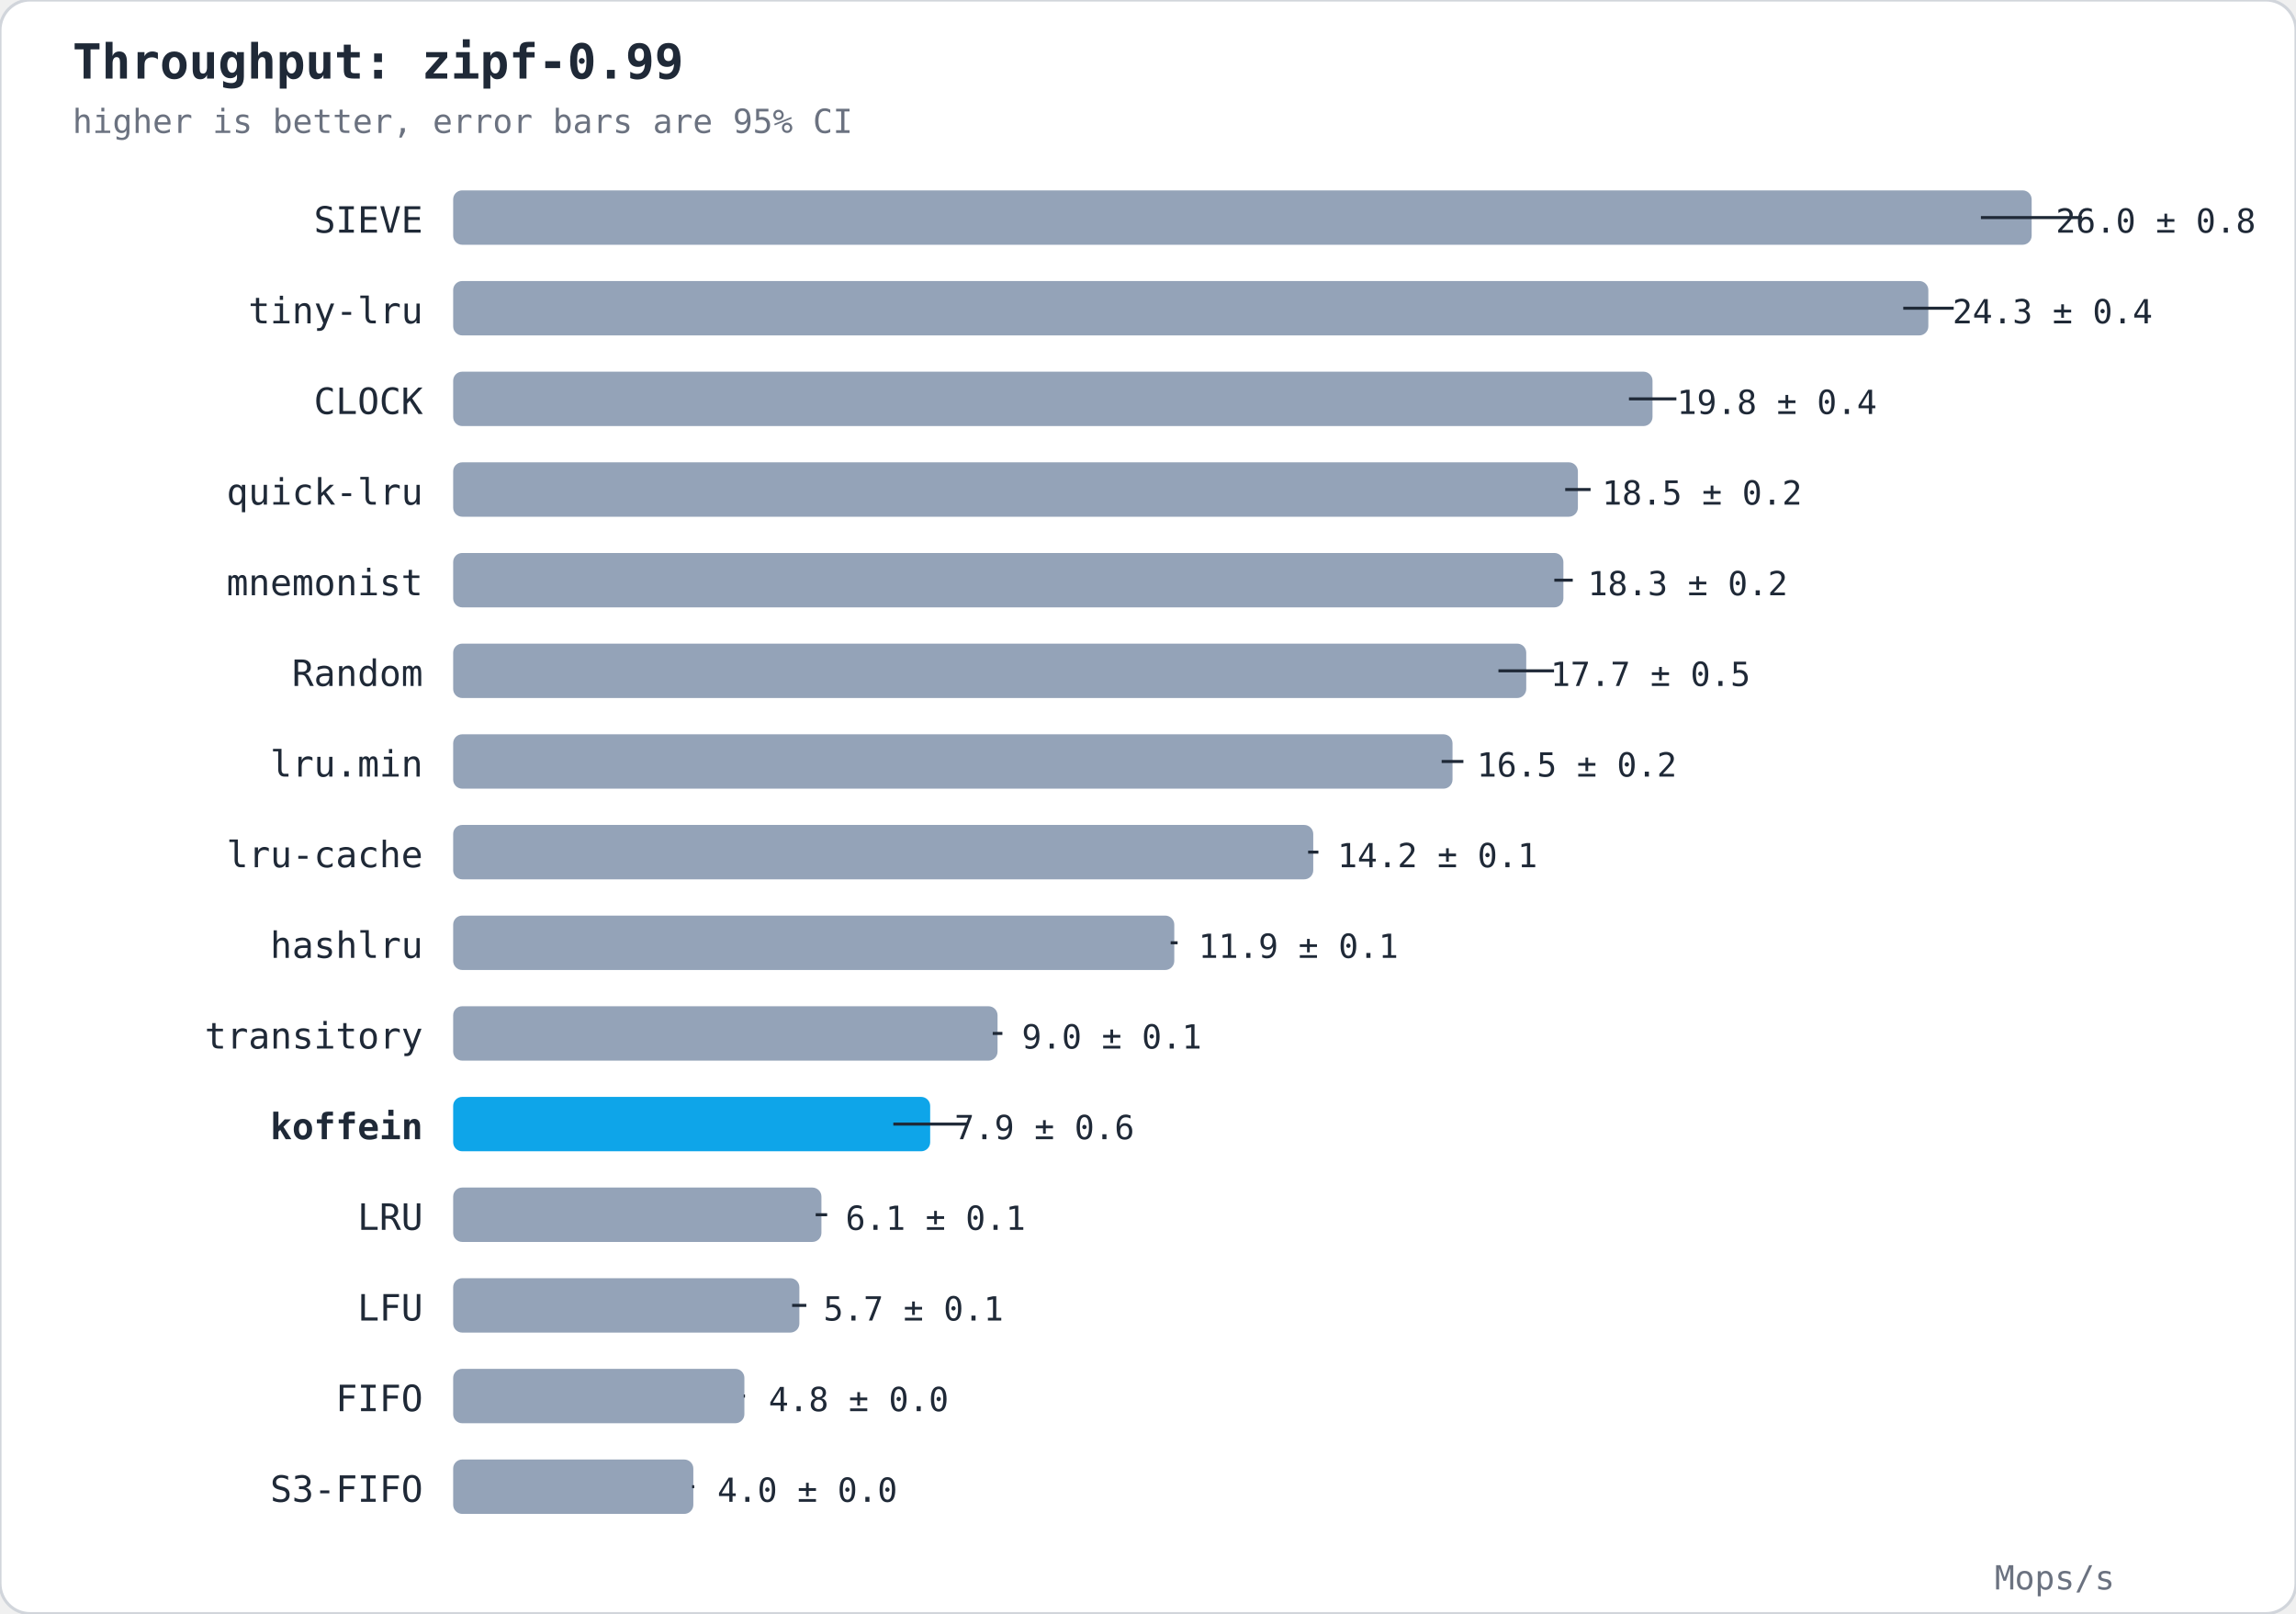
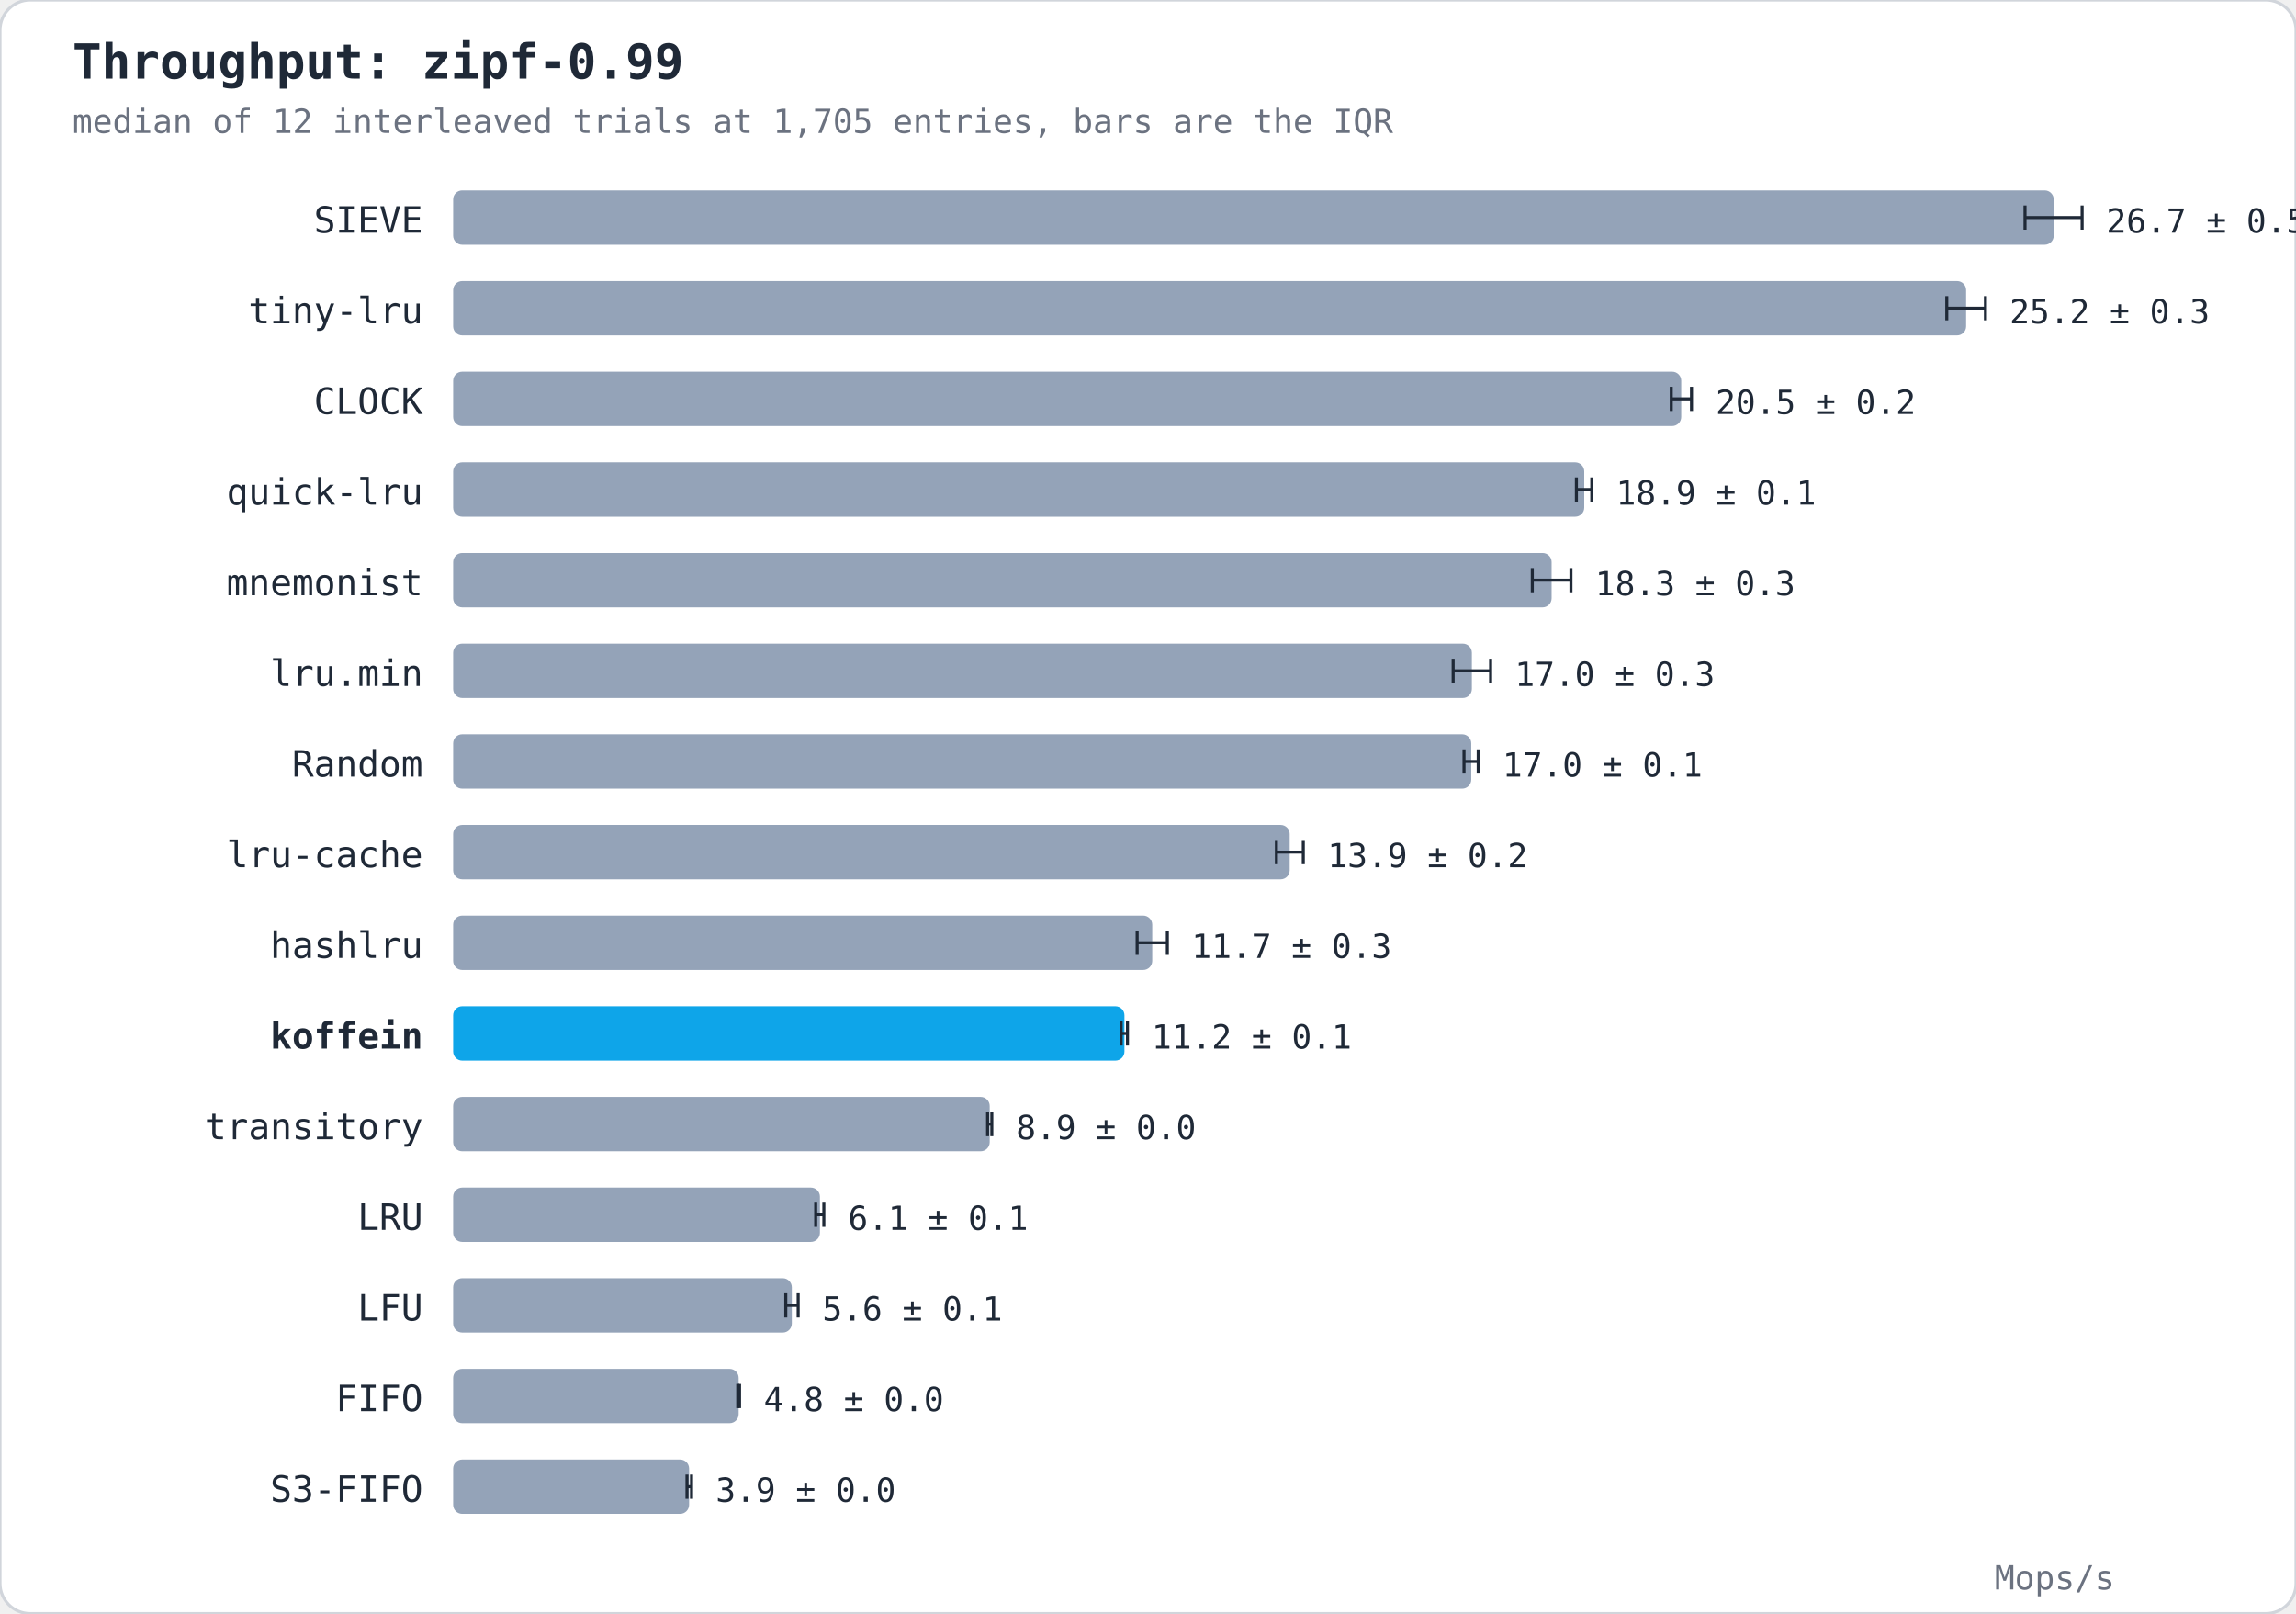
<svg xmlns="http://www.w3.org/2000/svg" viewBox="0 0 760 534" width="760" height="534" role="img">
  <rect x="0" y="0" width="760" height="534" rx="10" fill="#ffffff" stroke="#d1d5db" />
  <text x="24" y="26" font-family="ui-monospace,monospace" font-size="16" font-weight="700" fill="#1f2937">Throughput: zipf-0.99</text>
-   <text x="24" y="44" font-family="ui-monospace,monospace" font-size="11" fill="#6b7280">higher is better, error bars are 95% CI</text>
+   <text x="24" y="44" font-family="ui-monospace,monospace" font-size="11" fill="#6b7280">median of 12 interleaved trials at 1,705 entries, bars are the IQR</text>
  <text x="140" y="77" text-anchor="end" font-family="ui-monospace,monospace" font-size="12" font-weight="400" fill="#1f2937">SIEVE</text>
-   <rect x="150" y="63" width="522.5" height="18" rx="3" fill="#94a3b8" />
-   <line x1="655.7" y1="72" x2="689.2" y2="72" stroke="#1f2937" stroke-width="1" />
-   <text x="680.475" y="77" font-family="ui-monospace,monospace" font-size="11" fill="#1f2937">26.0 ± 0.8</text>
+   <rect x="150" y="63" width="529.8" height="18" rx="3" fill="#94a3b8" />
+   <line x1="670.3" y1="72" x2="689.2" y2="72" stroke="#1f2937" stroke-width="1" />
+   <line x1="670.3" y1="68" x2="670.3" y2="76" stroke="#1f2937" stroke-width="1" />
+   <line x1="689.2" y1="68" x2="689.2" y2="76" stroke="#1f2937" stroke-width="1" />
+   <text x="697.2" y="77" font-family="ui-monospace,monospace" font-size="11" fill="#1f2937">26.7 ± 0.5</text>
  <text x="140" y="107" text-anchor="end" font-family="ui-monospace,monospace" font-size="12" font-weight="400" fill="#1f2937">tiny-lru</text>
-   <rect x="150" y="93" width="488.3" height="18" rx="3" fill="#94a3b8" />
-   <line x1="630.0" y1="102" x2="646.7" y2="102" stroke="#1f2937" stroke-width="1" />
-   <text x="646.303" y="107" font-family="ui-monospace,monospace" font-size="11" fill="#1f2937">24.3 ± 0.4</text>
+   <rect x="150" y="93" width="500.8" height="18" rx="3" fill="#94a3b8" />
+   <line x1="644.4" y1="102" x2="657.2" y2="102" stroke="#1f2937" stroke-width="1" />
+   <line x1="644.4" y1="98" x2="644.4" y2="106" stroke="#1f2937" stroke-width="1" />
+   <line x1="657.2" y1="98" x2="657.2" y2="106" stroke="#1f2937" stroke-width="1" />
+   <text x="665.2" y="107" font-family="ui-monospace,monospace" font-size="11" fill="#1f2937">25.2 ± 0.3</text>
  <text x="140" y="137" text-anchor="end" font-family="ui-monospace,monospace" font-size="12" font-weight="400" fill="#1f2937">CLOCK</text>
-   <rect x="150" y="123" width="397.0" height="18" rx="3" fill="#94a3b8" />
-   <line x1="539.2" y1="132" x2="554.9" y2="132" stroke="#1f2937" stroke-width="1" />
-   <text x="555.042" y="137" font-family="ui-monospace,monospace" font-size="11" fill="#1f2937">19.8 ± 0.4</text>
+   <rect x="150" y="123" width="406.5" height="18" rx="3" fill="#94a3b8" />
+   <line x1="553.2" y1="132" x2="559.9" y2="132" stroke="#1f2937" stroke-width="1" />
+   <line x1="553.2" y1="128" x2="553.2" y2="136" stroke="#1f2937" stroke-width="1" />
+   <line x1="559.9" y1="128" x2="559.9" y2="136" stroke="#1f2937" stroke-width="1" />
+   <text x="567.9" y="137" font-family="ui-monospace,monospace" font-size="11" fill="#1f2937">20.5 ± 0.2</text>
  <text x="140" y="167" text-anchor="end" font-family="ui-monospace,monospace" font-size="12" font-weight="400" fill="#1f2937">quick-lru</text>
-   <rect x="150" y="153" width="372.3" height="18" rx="3" fill="#94a3b8" />
-   <line x1="518.1" y1="162" x2="526.5" y2="162" stroke="#1f2937" stroke-width="1" />
-   <text x="530.279" y="167" font-family="ui-monospace,monospace" font-size="11" fill="#1f2937">18.5 ± 0.2</text>
+   <rect x="150" y="153" width="374.4" height="18" rx="3" fill="#94a3b8" />
+   <line x1="521.8" y1="162" x2="526.9" y2="162" stroke="#1f2937" stroke-width="1" />
+   <line x1="521.8" y1="158" x2="521.8" y2="166" stroke="#1f2937" stroke-width="1" />
+   <line x1="526.9" y1="158" x2="526.9" y2="166" stroke="#1f2937" stroke-width="1" />
+   <text x="534.9" y="167" font-family="ui-monospace,monospace" font-size="11" fill="#1f2937">18.9 ± 0.1</text>
  <text x="140" y="197" text-anchor="end" font-family="ui-monospace,monospace" font-size="12" font-weight="400" fill="#1f2937">mnemonist</text>
-   <rect x="150" y="183" width="367.5" height="18" rx="3" fill="#94a3b8" />
-   <line x1="514.5" y1="192" x2="520.6" y2="192" stroke="#1f2937" stroke-width="1" />
-   <text x="525.54" y="197" font-family="ui-monospace,monospace" font-size="11" fill="#1f2937">18.3 ± 0.2</text>
-   <text x="140" y="227" text-anchor="end" font-family="ui-monospace,monospace" font-size="12" font-weight="400" fill="#1f2937">Random</text>
-   <rect x="150" y="213" width="355.2" height="18" rx="3" fill="#94a3b8" />
-   <line x1="496.0" y1="222" x2="514.4" y2="222" stroke="#1f2937" stroke-width="1" />
-   <text x="513.196" y="227" font-family="ui-monospace,monospace" font-size="11" fill="#1f2937">17.7 ± 0.5</text>
-   <text x="140" y="257" text-anchor="end" font-family="ui-monospace,monospace" font-size="12" font-weight="400" fill="#1f2937">lru.min</text>
-   <rect x="150" y="243" width="330.8" height="18" rx="3" fill="#94a3b8" />
-   <line x1="477.2" y1="252" x2="484.4" y2="252" stroke="#1f2937" stroke-width="1" />
-   <text x="488.832" y="257" font-family="ui-monospace,monospace" font-size="11" fill="#1f2937">16.5 ± 0.2</text>
+   <rect x="150" y="183" width="363.6" height="18" rx="3" fill="#94a3b8" />
+   <line x1="507.2" y1="192" x2="520.0" y2="192" stroke="#1f2937" stroke-width="1" />
+   <line x1="507.2" y1="188" x2="507.2" y2="196" stroke="#1f2937" stroke-width="1" />
+   <line x1="520.0" y1="188" x2="520.0" y2="196" stroke="#1f2937" stroke-width="1" />
+   <text x="528.0" y="197" font-family="ui-monospace,monospace" font-size="11" fill="#1f2937">18.3 ± 0.3</text>
+   <text x="140" y="227" text-anchor="end" font-family="ui-monospace,monospace" font-size="12" font-weight="400" fill="#1f2937">lru.min</text>
+   <rect x="150" y="213" width="337.2" height="18" rx="3" fill="#94a3b8" />
+   <line x1="481.0" y1="222" x2="493.4" y2="222" stroke="#1f2937" stroke-width="1" />
+   <line x1="481.0" y1="218" x2="481.0" y2="226" stroke="#1f2937" stroke-width="1" />
+   <line x1="493.4" y1="218" x2="493.4" y2="226" stroke="#1f2937" stroke-width="1" />
+   <text x="501.4" y="227" font-family="ui-monospace,monospace" font-size="11" fill="#1f2937">17.0 ± 0.3</text>
+   <text x="140" y="257" text-anchor="end" font-family="ui-monospace,monospace" font-size="12" font-weight="400" fill="#1f2937">Random</text>
+   <rect x="150" y="243" width="337.0" height="18" rx="3" fill="#94a3b8" />
+   <line x1="484.6" y1="252" x2="489.3" y2="252" stroke="#1f2937" stroke-width="1" />
+   <line x1="484.6" y1="248" x2="484.6" y2="256" stroke="#1f2937" stroke-width="1" />
+   <line x1="489.3" y1="248" x2="489.3" y2="256" stroke="#1f2937" stroke-width="1" />
+   <text x="497.3" y="257" font-family="ui-monospace,monospace" font-size="11" fill="#1f2937">17.0 ± 0.1</text>
  <text x="140" y="287" text-anchor="end" font-family="ui-monospace,monospace" font-size="12" font-weight="400" fill="#1f2937">lru-cache</text>
-   <rect x="150" y="273" width="284.7" height="18" rx="3" fill="#94a3b8" />
-   <line x1="433.0" y1="282" x2="436.4" y2="282" stroke="#1f2937" stroke-width="1" />
-   <text x="442.691" y="287" font-family="ui-monospace,monospace" font-size="11" fill="#1f2937">14.2 ± 0.1</text>
+   <rect x="150" y="273" width="276.9" height="18" rx="3" fill="#94a3b8" />
+   <line x1="422.5" y1="282" x2="431.4" y2="282" stroke="#1f2937" stroke-width="1" />
+   <line x1="422.5" y1="278" x2="422.5" y2="286" stroke="#1f2937" stroke-width="1" />
+   <line x1="431.4" y1="278" x2="431.4" y2="286" stroke="#1f2937" stroke-width="1" />
+   <text x="439.4" y="287" font-family="ui-monospace,monospace" font-size="11" fill="#1f2937">13.9 ± 0.2</text>
  <text x="140" y="317" text-anchor="end" font-family="ui-monospace,monospace" font-size="12" font-weight="400" fill="#1f2937">hashlru</text>
-   <rect x="150" y="303" width="238.7" height="18" rx="3" fill="#94a3b8" />
-   <line x1="387.5" y1="312" x2="389.8" y2="312" stroke="#1f2937" stroke-width="1" />
-   <text x="396.665" y="317" font-family="ui-monospace,monospace" font-size="11" fill="#1f2937">11.9 ± 0.1</text>
-   <text x="140" y="347" text-anchor="end" font-family="ui-monospace,monospace" font-size="12" font-weight="400" fill="#1f2937">transitory</text>
-   <rect x="150" y="333" width="180.2" height="18" rx="3" fill="#94a3b8" />
-   <line x1="328.6" y1="342" x2="331.8" y2="342" stroke="#1f2937" stroke-width="1" />
-   <text x="338.197" y="347" font-family="ui-monospace,monospace" font-size="11" fill="#1f2937">9.0 ± 0.1</text>
-   <text x="140" y="377" text-anchor="end" font-family="ui-monospace,monospace" font-size="12" font-weight="700" fill="#1f2937">koffein</text>
-   <rect x="150" y="363" width="157.9" height="18" rx="3" fill="#0ea5e9" />
-   <line x1="295.7" y1="372" x2="320.1" y2="372" stroke="#1f2937" stroke-width="1" />
-   <text x="315.905" y="377" font-family="ui-monospace,monospace" font-size="11" fill="#1f2937">7.9 ± 0.6</text>
+   <rect x="150" y="303" width="231.4" height="18" rx="3" fill="#94a3b8" />
+   <line x1="376.4" y1="312" x2="386.4" y2="312" stroke="#1f2937" stroke-width="1" />
+   <line x1="376.4" y1="308" x2="376.4" y2="316" stroke="#1f2937" stroke-width="1" />
+   <line x1="386.4" y1="308" x2="386.4" y2="316" stroke="#1f2937" stroke-width="1" />
+   <text x="394.4" y="317" font-family="ui-monospace,monospace" font-size="11" fill="#1f2937">11.7 ± 0.3</text>
+   <text x="140" y="347" text-anchor="end" font-family="ui-monospace,monospace" font-size="12" font-weight="700" fill="#1f2937">koffein</text>
+   <rect x="150" y="333" width="222.2" height="18" rx="3" fill="#0ea5e9" />
+   <line x1="371.1" y1="342" x2="373.2" y2="342" stroke="#1f2937" stroke-width="1" />
+   <line x1="371.1" y1="338" x2="371.1" y2="346" stroke="#1f2937" stroke-width="1" />
+   <line x1="373.2" y1="338" x2="373.2" y2="346" stroke="#1f2937" stroke-width="1" />
+   <text x="381.2" y="347" font-family="ui-monospace,monospace" font-size="11" fill="#1f2937">11.2 ± 0.1</text>
+   <text x="140" y="377" text-anchor="end" font-family="ui-monospace,monospace" font-size="12" font-weight="400" fill="#1f2937">transitory</text>
+   <rect x="150" y="363" width="177.6" height="18" rx="3" fill="#94a3b8" />
+   <line x1="326.9" y1="372" x2="328.3" y2="372" stroke="#1f2937" stroke-width="1" />
+   <line x1="326.9" y1="368" x2="326.9" y2="376" stroke="#1f2937" stroke-width="1" />
+   <line x1="328.3" y1="368" x2="328.3" y2="376" stroke="#1f2937" stroke-width="1" />
+   <text x="336.3" y="377" font-family="ui-monospace,monospace" font-size="11" fill="#1f2937">8.9 ± 0.0</text>
  <text x="140" y="407" text-anchor="end" font-family="ui-monospace,monospace" font-size="12" font-weight="400" fill="#1f2937">LRU</text>
-   <rect x="150" y="393" width="121.9" height="18" rx="3" fill="#94a3b8" />
-   <line x1="270.0" y1="402" x2="273.8" y2="402" stroke="#1f2937" stroke-width="1" />
-   <text x="279.865" y="407" font-family="ui-monospace,monospace" font-size="11" fill="#1f2937">6.1 ± 0.1</text>
+   <rect x="150" y="393" width="121.4" height="18" rx="3" fill="#94a3b8" />
+   <line x1="270.0" y1="402" x2="272.7" y2="402" stroke="#1f2937" stroke-width="1" />
+   <line x1="270.0" y1="398" x2="270.0" y2="406" stroke="#1f2937" stroke-width="1" />
+   <line x1="272.7" y1="398" x2="272.7" y2="406" stroke="#1f2937" stroke-width="1" />
+   <text x="280.7" y="407" font-family="ui-monospace,monospace" font-size="11" fill="#1f2937">6.1 ± 0.1</text>
  <text x="140" y="437" text-anchor="end" font-family="ui-monospace,monospace" font-size="12" font-weight="400" fill="#1f2937">LFU</text>
-   <rect x="150" y="423" width="114.6" height="18" rx="3" fill="#94a3b8" />
-   <line x1="262.2" y1="432" x2="266.9" y2="432" stroke="#1f2937" stroke-width="1" />
-   <text x="272.57" y="437" font-family="ui-monospace,monospace" font-size="11" fill="#1f2937">5.7 ± 0.1</text>
+   <rect x="150" y="423" width="112.1" height="18" rx="3" fill="#94a3b8" />
+   <line x1="260.1" y1="432" x2="264.2" y2="432" stroke="#1f2937" stroke-width="1" />
+   <line x1="260.1" y1="428" x2="260.1" y2="436" stroke="#1f2937" stroke-width="1" />
+   <line x1="264.2" y1="428" x2="264.2" y2="436" stroke="#1f2937" stroke-width="1" />
+   <text x="272.2" y="437" font-family="ui-monospace,monospace" font-size="11" fill="#1f2937">5.6 ± 0.1</text>
  <text x="140" y="467" text-anchor="end" font-family="ui-monospace,monospace" font-size="12" font-weight="400" fill="#1f2937">FIFO</text>
-   <rect x="150" y="453" width="96.4" height="18" rx="3" fill="#94a3b8" />
-   <line x1="246.2" y1="462" x2="246.6" y2="462" stroke="#1f2937" stroke-width="1" />
-   <text x="254.425" y="467" font-family="ui-monospace,monospace" font-size="11" fill="#1f2937">4.8 ± 0.0</text>
+   <rect x="150" y="453" width="94.5" height="18" rx="3" fill="#94a3b8" />
+   <line x1="244.2" y1="462" x2="244.8" y2="462" stroke="#1f2937" stroke-width="1" />
+   <line x1="244.2" y1="458" x2="244.2" y2="466" stroke="#1f2937" stroke-width="1" />
+   <line x1="244.8" y1="458" x2="244.8" y2="466" stroke="#1f2937" stroke-width="1" />
+   <text x="252.8" y="467" font-family="ui-monospace,monospace" font-size="11" fill="#1f2937">4.8 ± 0.0</text>
  <text x="140" y="497" text-anchor="end" font-family="ui-monospace,monospace" font-size="12" font-weight="400" fill="#1f2937">S3-FIFO</text>
-   <rect x="150" y="483" width="79.5" height="18" rx="3" fill="#94a3b8" />
-   <line x1="229.1" y1="492" x2="229.8" y2="492" stroke="#1f2937" stroke-width="1" />
-   <text x="237.451" y="497" font-family="ui-monospace,monospace" font-size="11" fill="#1f2937">4.0 ± 0.0</text>
+   <rect x="150" y="483" width="78.1" height="18" rx="3" fill="#94a3b8" />
+   <line x1="227.4" y1="492" x2="228.9" y2="492" stroke="#1f2937" stroke-width="1" />
+   <line x1="227.4" y1="488" x2="227.4" y2="496" stroke="#1f2937" stroke-width="1" />
+   <line x1="228.9" y1="488" x2="228.9" y2="496" stroke="#1f2937" stroke-width="1" />
+   <text x="236.9" y="497" font-family="ui-monospace,monospace" font-size="11" fill="#1f2937">3.9 ± 0.0</text>
  <text x="700" y="526" text-anchor="end" font-family="ui-monospace,monospace" font-size="11" fill="#6b7280">Mops/s</text>
</svg>
